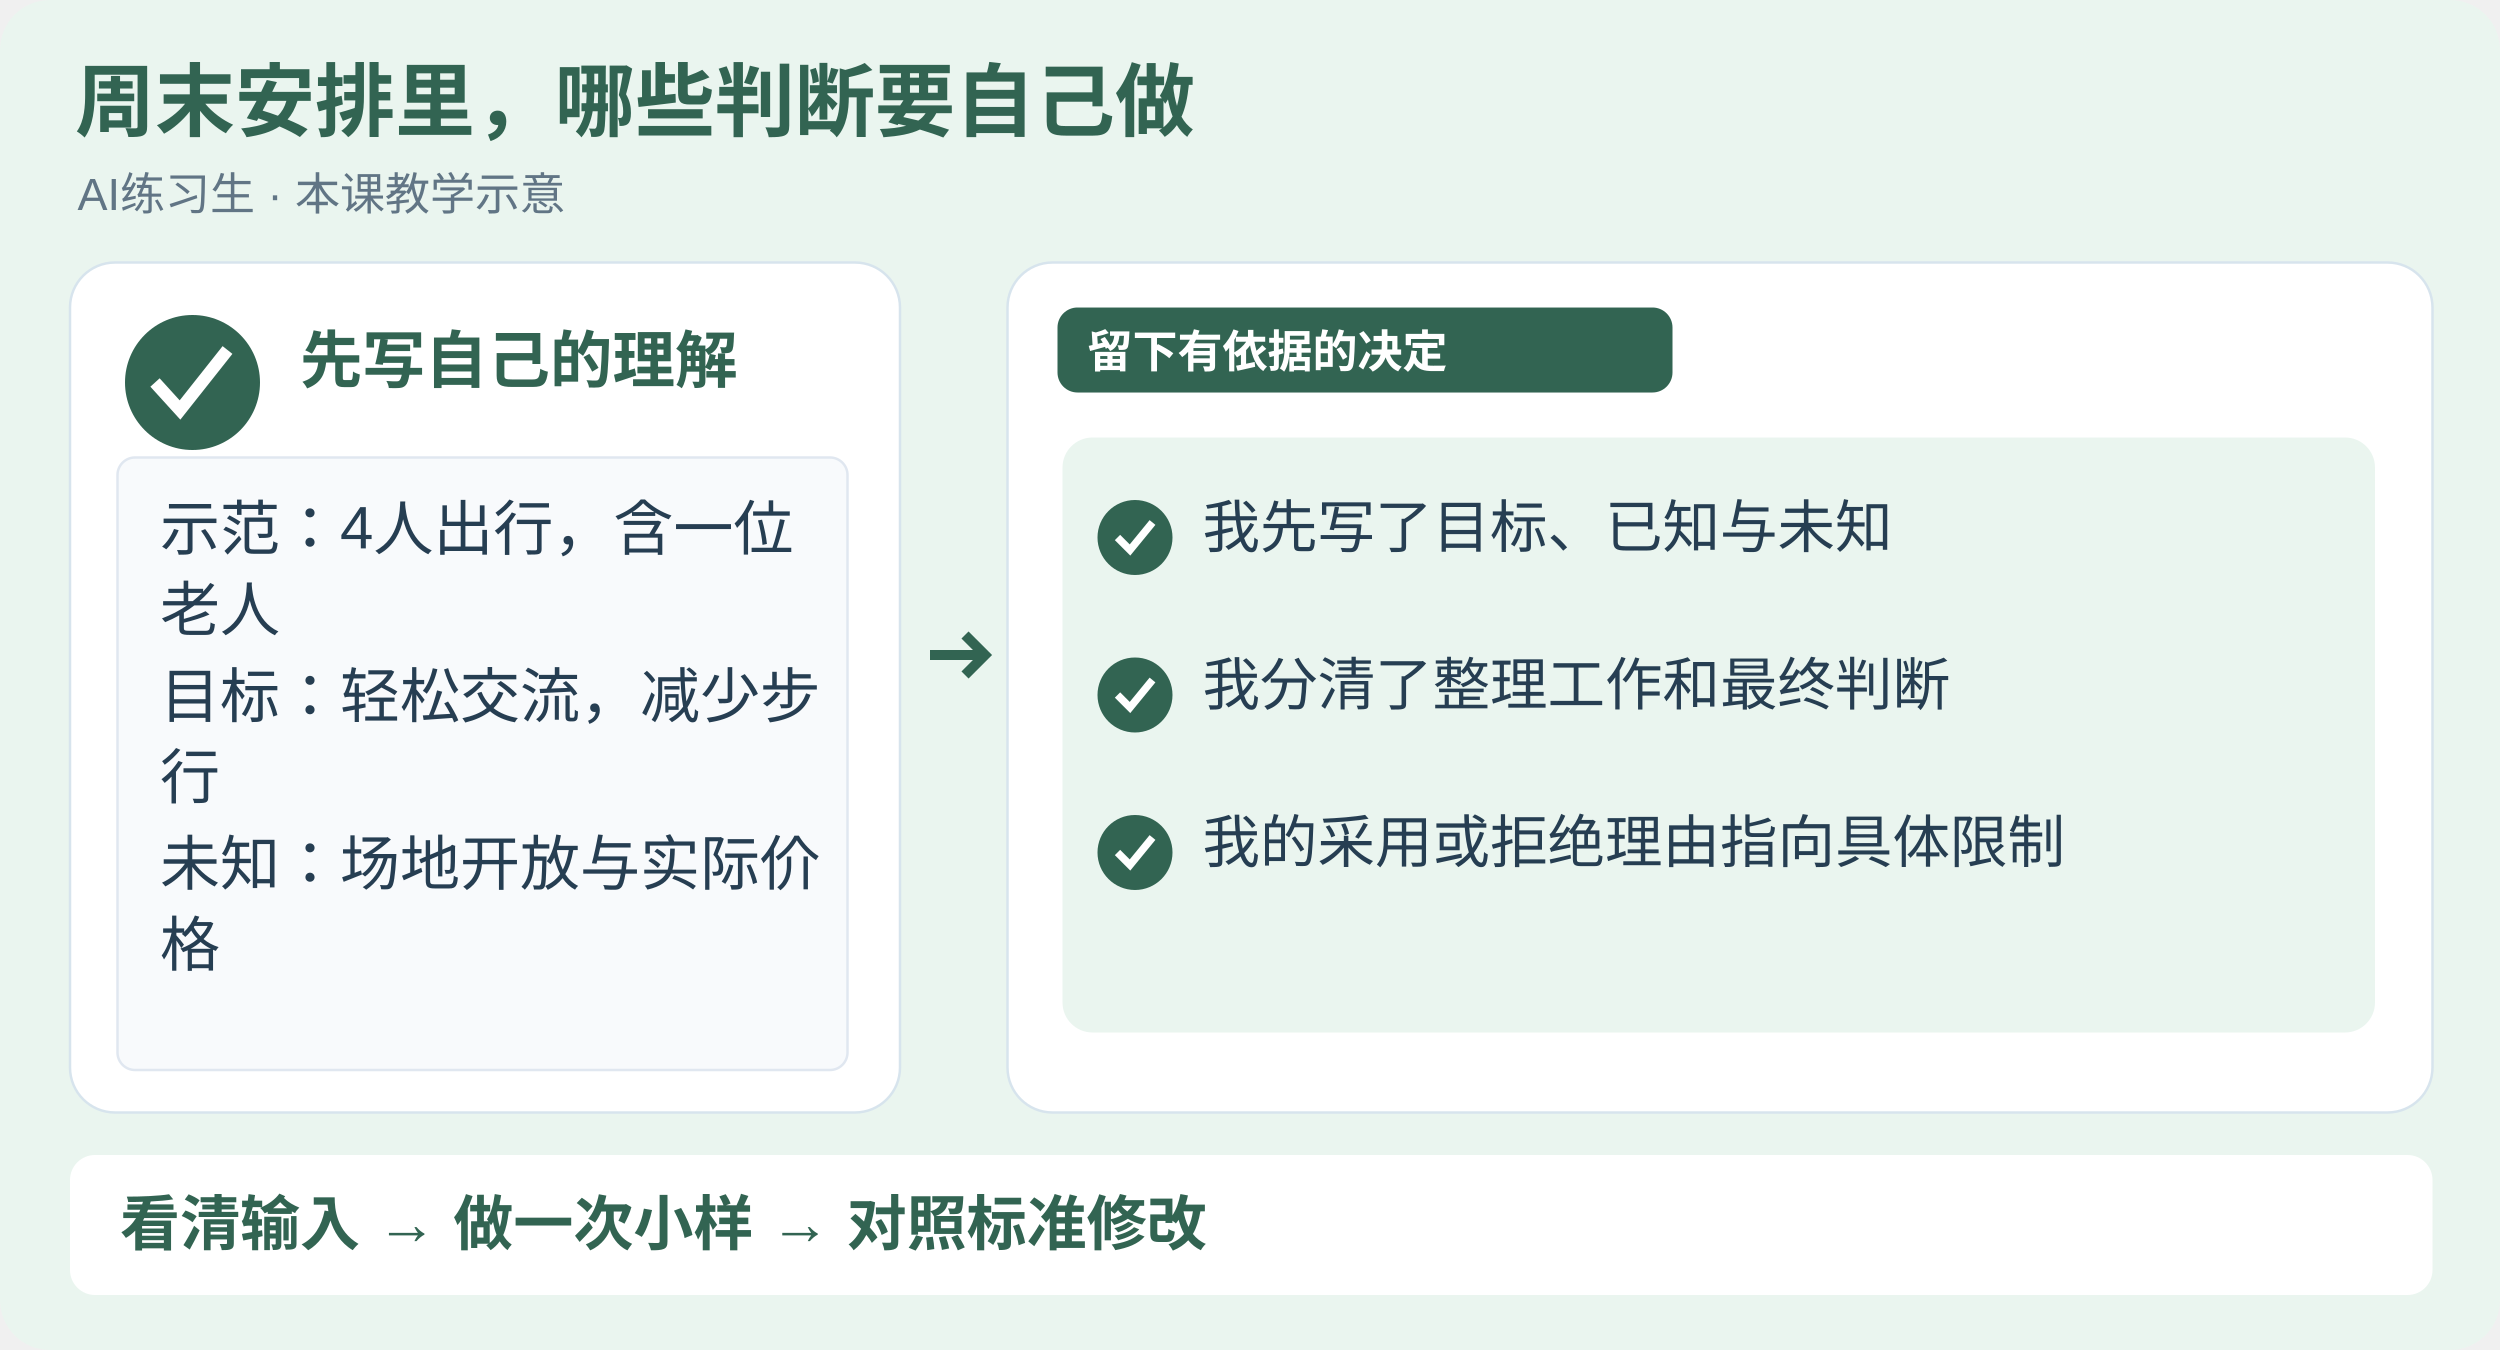
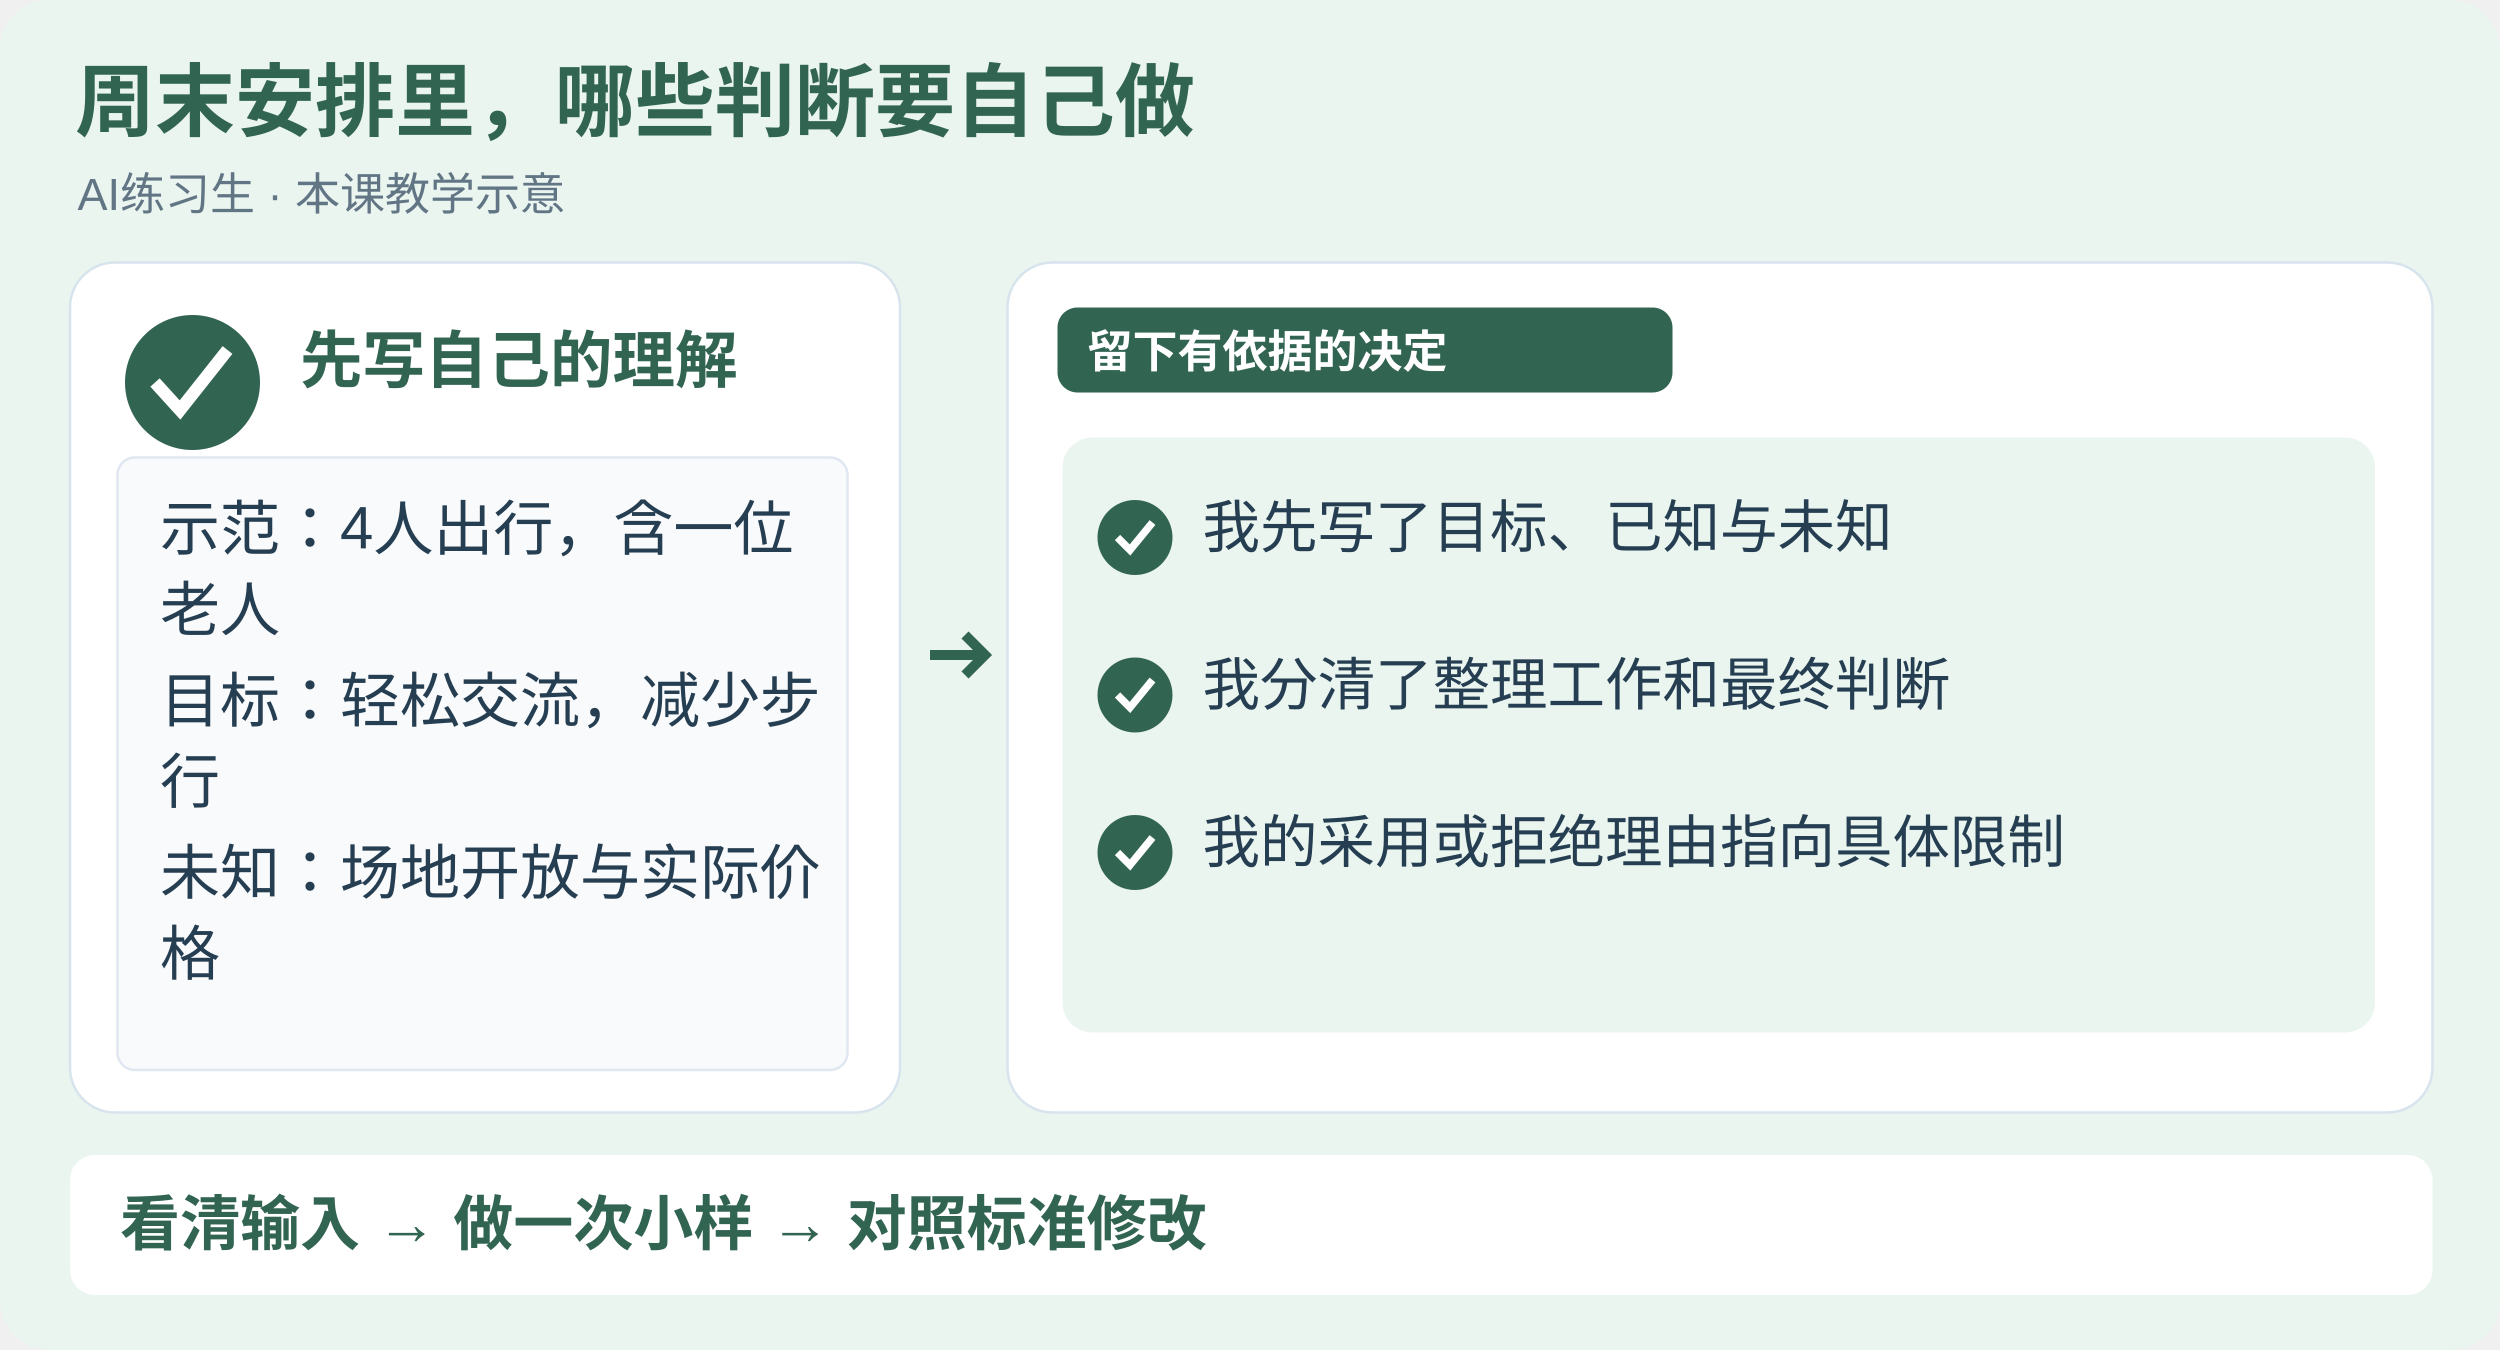
<svg xmlns="http://www.w3.org/2000/svg" width="1000" height="540" viewBox="0 0 1000 540" role="img" aria-labelledby="title desc">
  <style>text{font-family:'PingFang SC','Microsoft YaHei',Arial,sans-serif}</style>
  <rect x="0" y="0" width="1000" height="540" rx="20" fill="#eaf5ef" stroke="none" />
  <text x="30" y="52" font-size="32" fill="#326452" font-weight="750">
    <tspan x="30" dy="0">周末安排里，哪些判断要自己做</tspan>
  </text>
  <text x="31" y="84" font-size="18" fill="#617585" font-weight="500">
    <tspan x="31" dy="0">AI练习生 · 本课教学示意</tspan>
  </text>
  <rect x="28" y="105" width="332" height="340" rx="18" fill="#fff" stroke="#d7e4ed" />
  <circle cx="77" cy="153" r="27" fill="#326452" />
  <path d="M62 153l10 11 19-24" fill="none" stroke="white" stroke-width="5" />
  <text x="120" y="153" font-size="25" fill="#326452" font-weight="700">
    <tspan x="120" dy="0">先写自己的理解</tspan>
  </text>
  <rect x="47" y="183" width="292" height="245" rx="7" fill="#f8fafc" stroke="#e0e7f0" />
  <text x="64" y="220" font-size="24" fill="#263e52" font-weight="500">
    <tspan x="64" dy="0">示范：4人出行，含一位</tspan>
    <tspan x="64" dy="32.4">老人</tspan>
  </text>
-   <text x="64" y="287" font-size="24" fill="#263e52" font-weight="500">
+   <text x="64" y="288.8" font-size="24" fill="#263e52" font-weight="500">
    <tspan x="64" dy="0">目标：轻松交流，减少步</tspan>
    <tspan x="64" dy="32.4">行</tspan>
  </text>
-   <text x="64" y="354" font-size="24" fill="#263e52" font-weight="500">
+   <text x="64" y="357.6" font-size="24" fill="#263e52" font-weight="500">
    <tspan x="64" dy="0">未知：场地开放与实际价</tspan>
    <tspan x="64" dy="32.4">格</tspan>
  </text>
  <path d="M372 262h22m-8-8l8 8-8 8" stroke="#326452" stroke-width="4" fill="none" />
  <rect x="403" y="105" width="570" height="340" rx="18" fill="#fff" stroke="#d7e4ed" />
  <rect x="423" y="123" width="246" height="34" rx="8" fill="#326452" stroke="none" />
  <text x="435" y="147" font-size="18" fill="#fff" font-weight="700">
    <tspan x="435" dy="0">留下有依据的决定</tspan>
  </text>
  <rect x="425" y="175" width="525" height="238" rx="12" fill="#eaf5ef" stroke="none" />
  <circle cx="454" cy="215" r="15" fill="#326452" />
  <path d="M447 215l5 5 9-11" stroke="white" stroke-width="3" fill="none" />
  <text x="481" y="219" font-size="23" fill="#263e52" font-weight="500">
    <tspan x="481" dy="0">我先写了目标、已知与未知</tspan>
  </text>
  <circle cx="454" cy="278" r="15" fill="#326452" />
  <path d="M447 278l5 5 9-11" stroke="white" stroke-width="3" fill="none" />
  <text x="481" y="282" font-size="23" fill="#263e52" font-weight="500">
    <tspan x="481" dy="0">我分清了整理工作和最终判断</tspan>
  </text>
  <circle cx="454" cy="341" r="15" fill="#326452" />
  <path d="M447 341l5 5 9-11" stroke="white" stroke-width="3" fill="none" />
  <text x="481" y="345" font-size="23" fill="#263e52" font-weight="500">
    <tspan x="481" dy="0">我的采用或拒绝理由指向具体限制</tspan>
  </text>
  <rect x="28" y="462" width="945" height="56" rx="10" fill="#fff" stroke="none" />
  <text x="48" y="498" font-size="24" fill="#326452" font-weight="650">
    <tspan x="48" dy="0">看清输入 → 做一次小样 → 对照标准修改</tspan>
  </text>
</svg>
